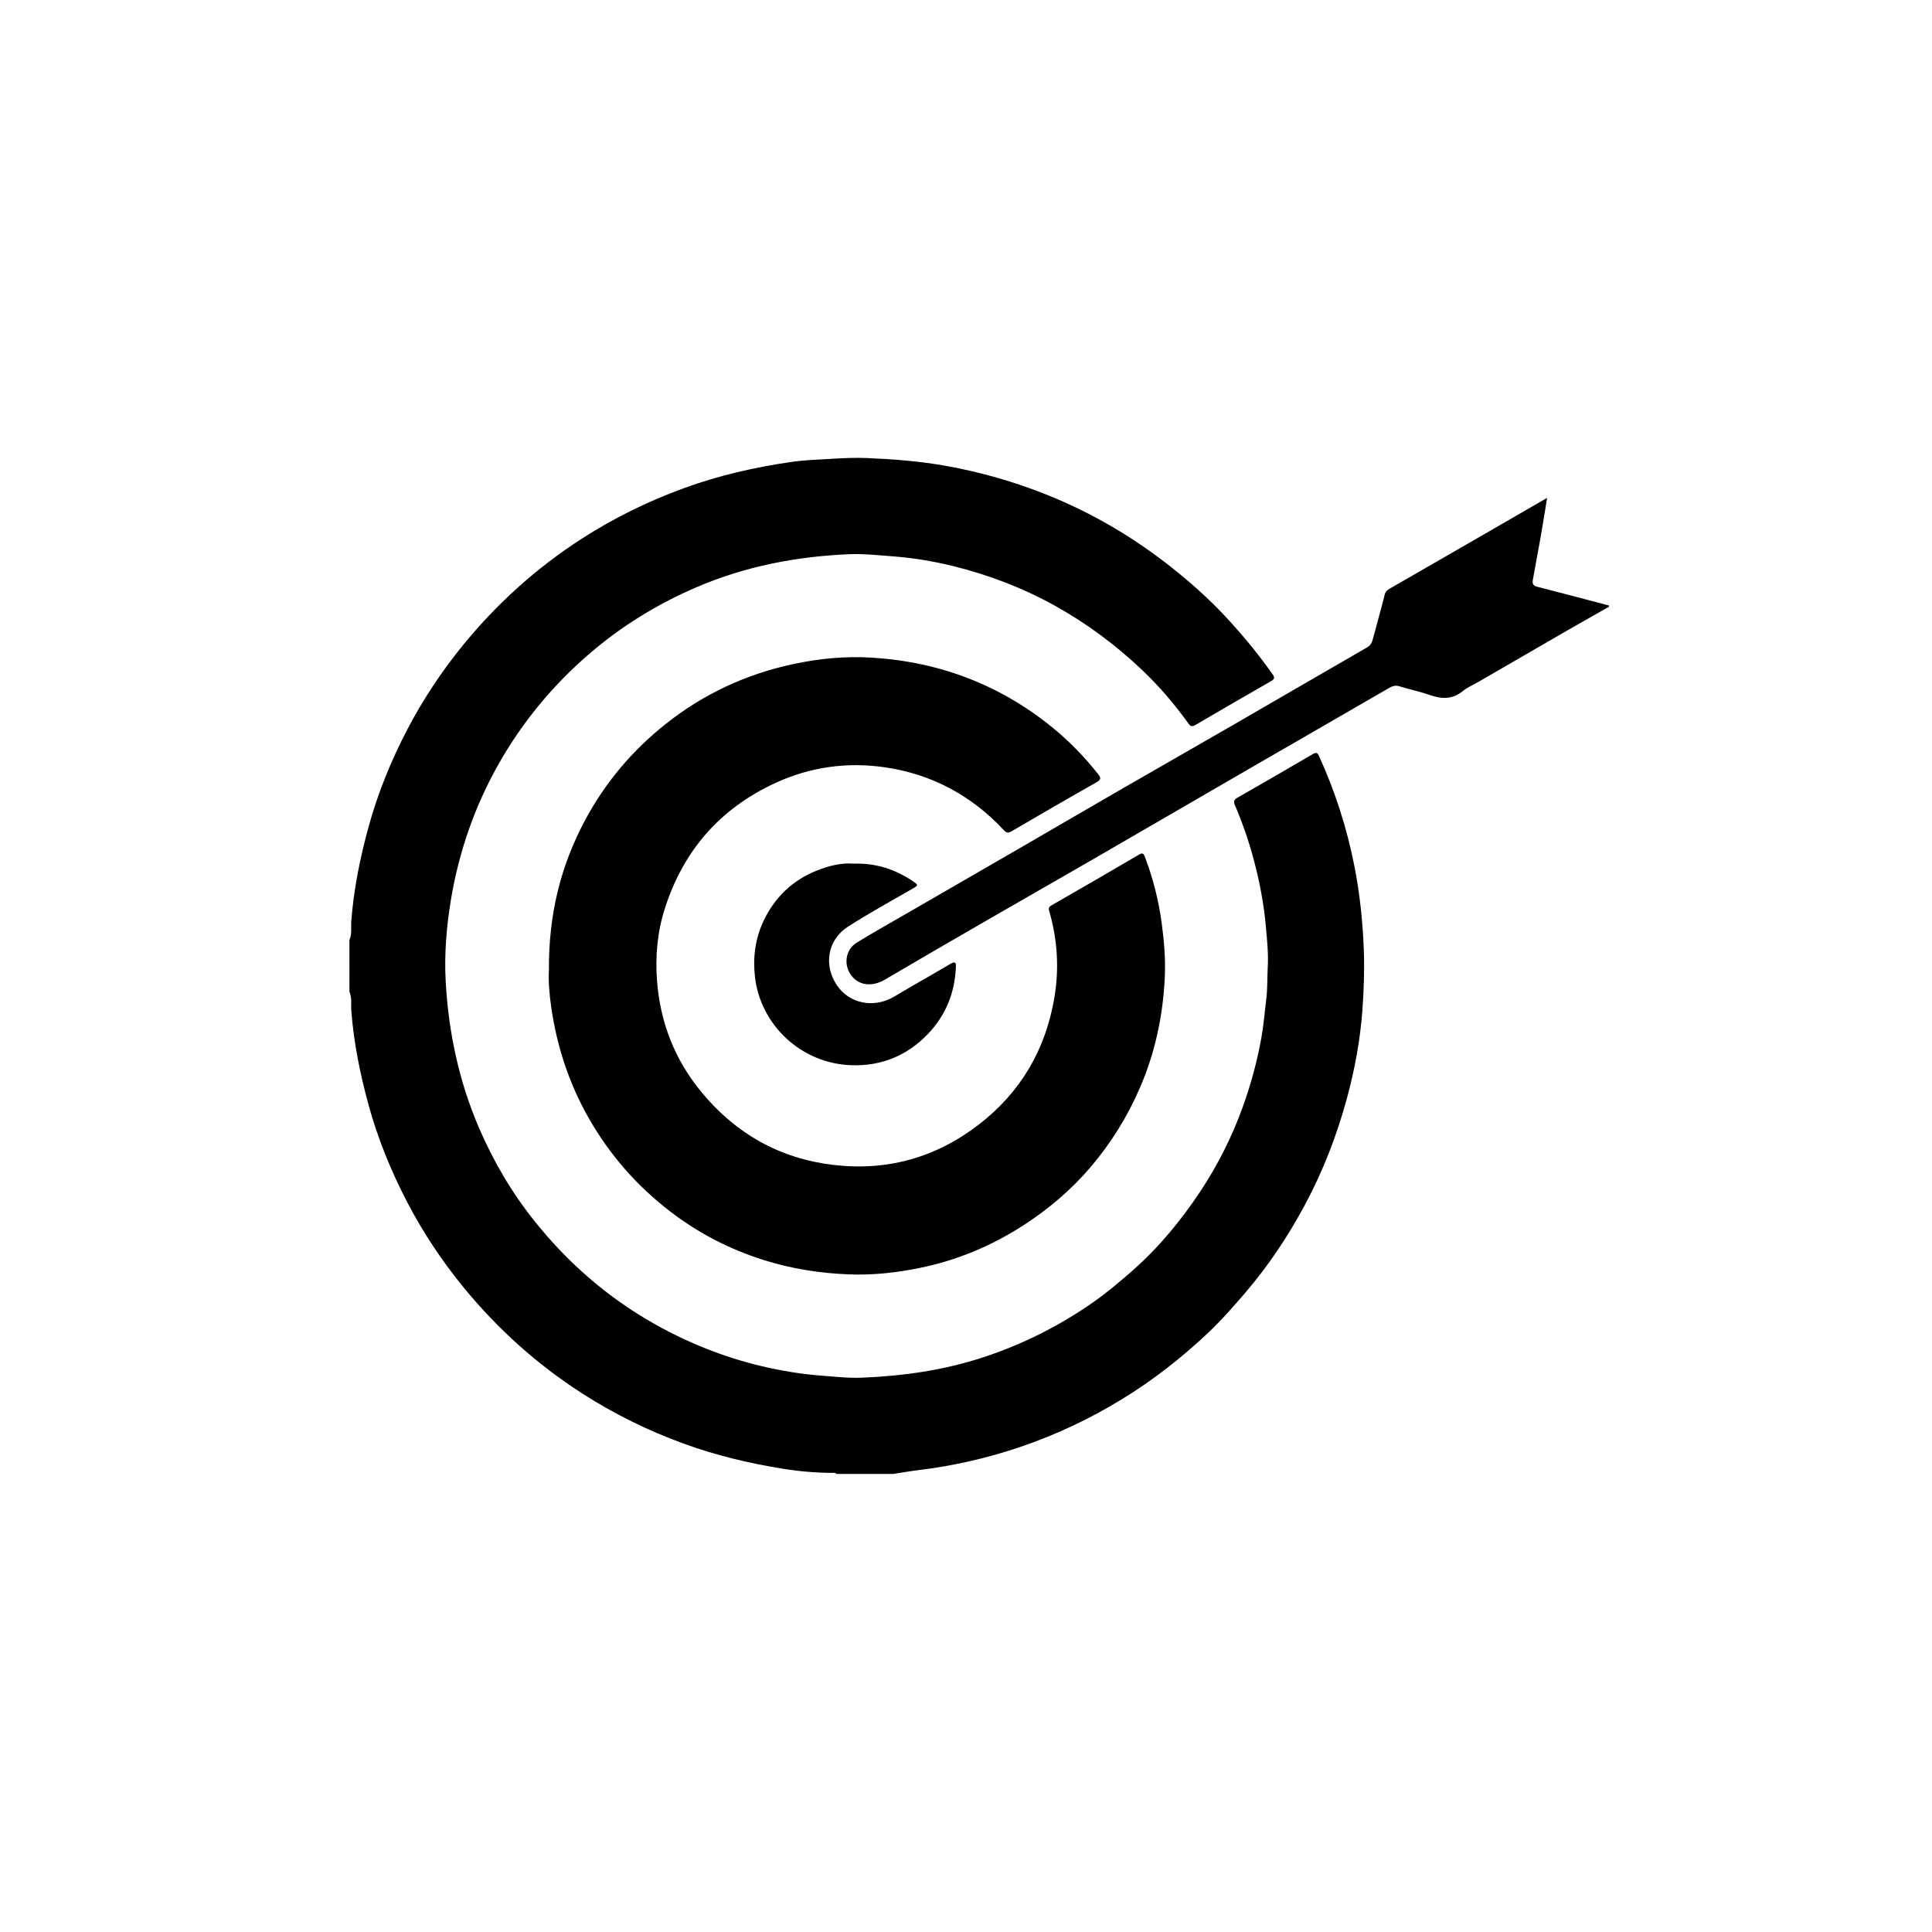
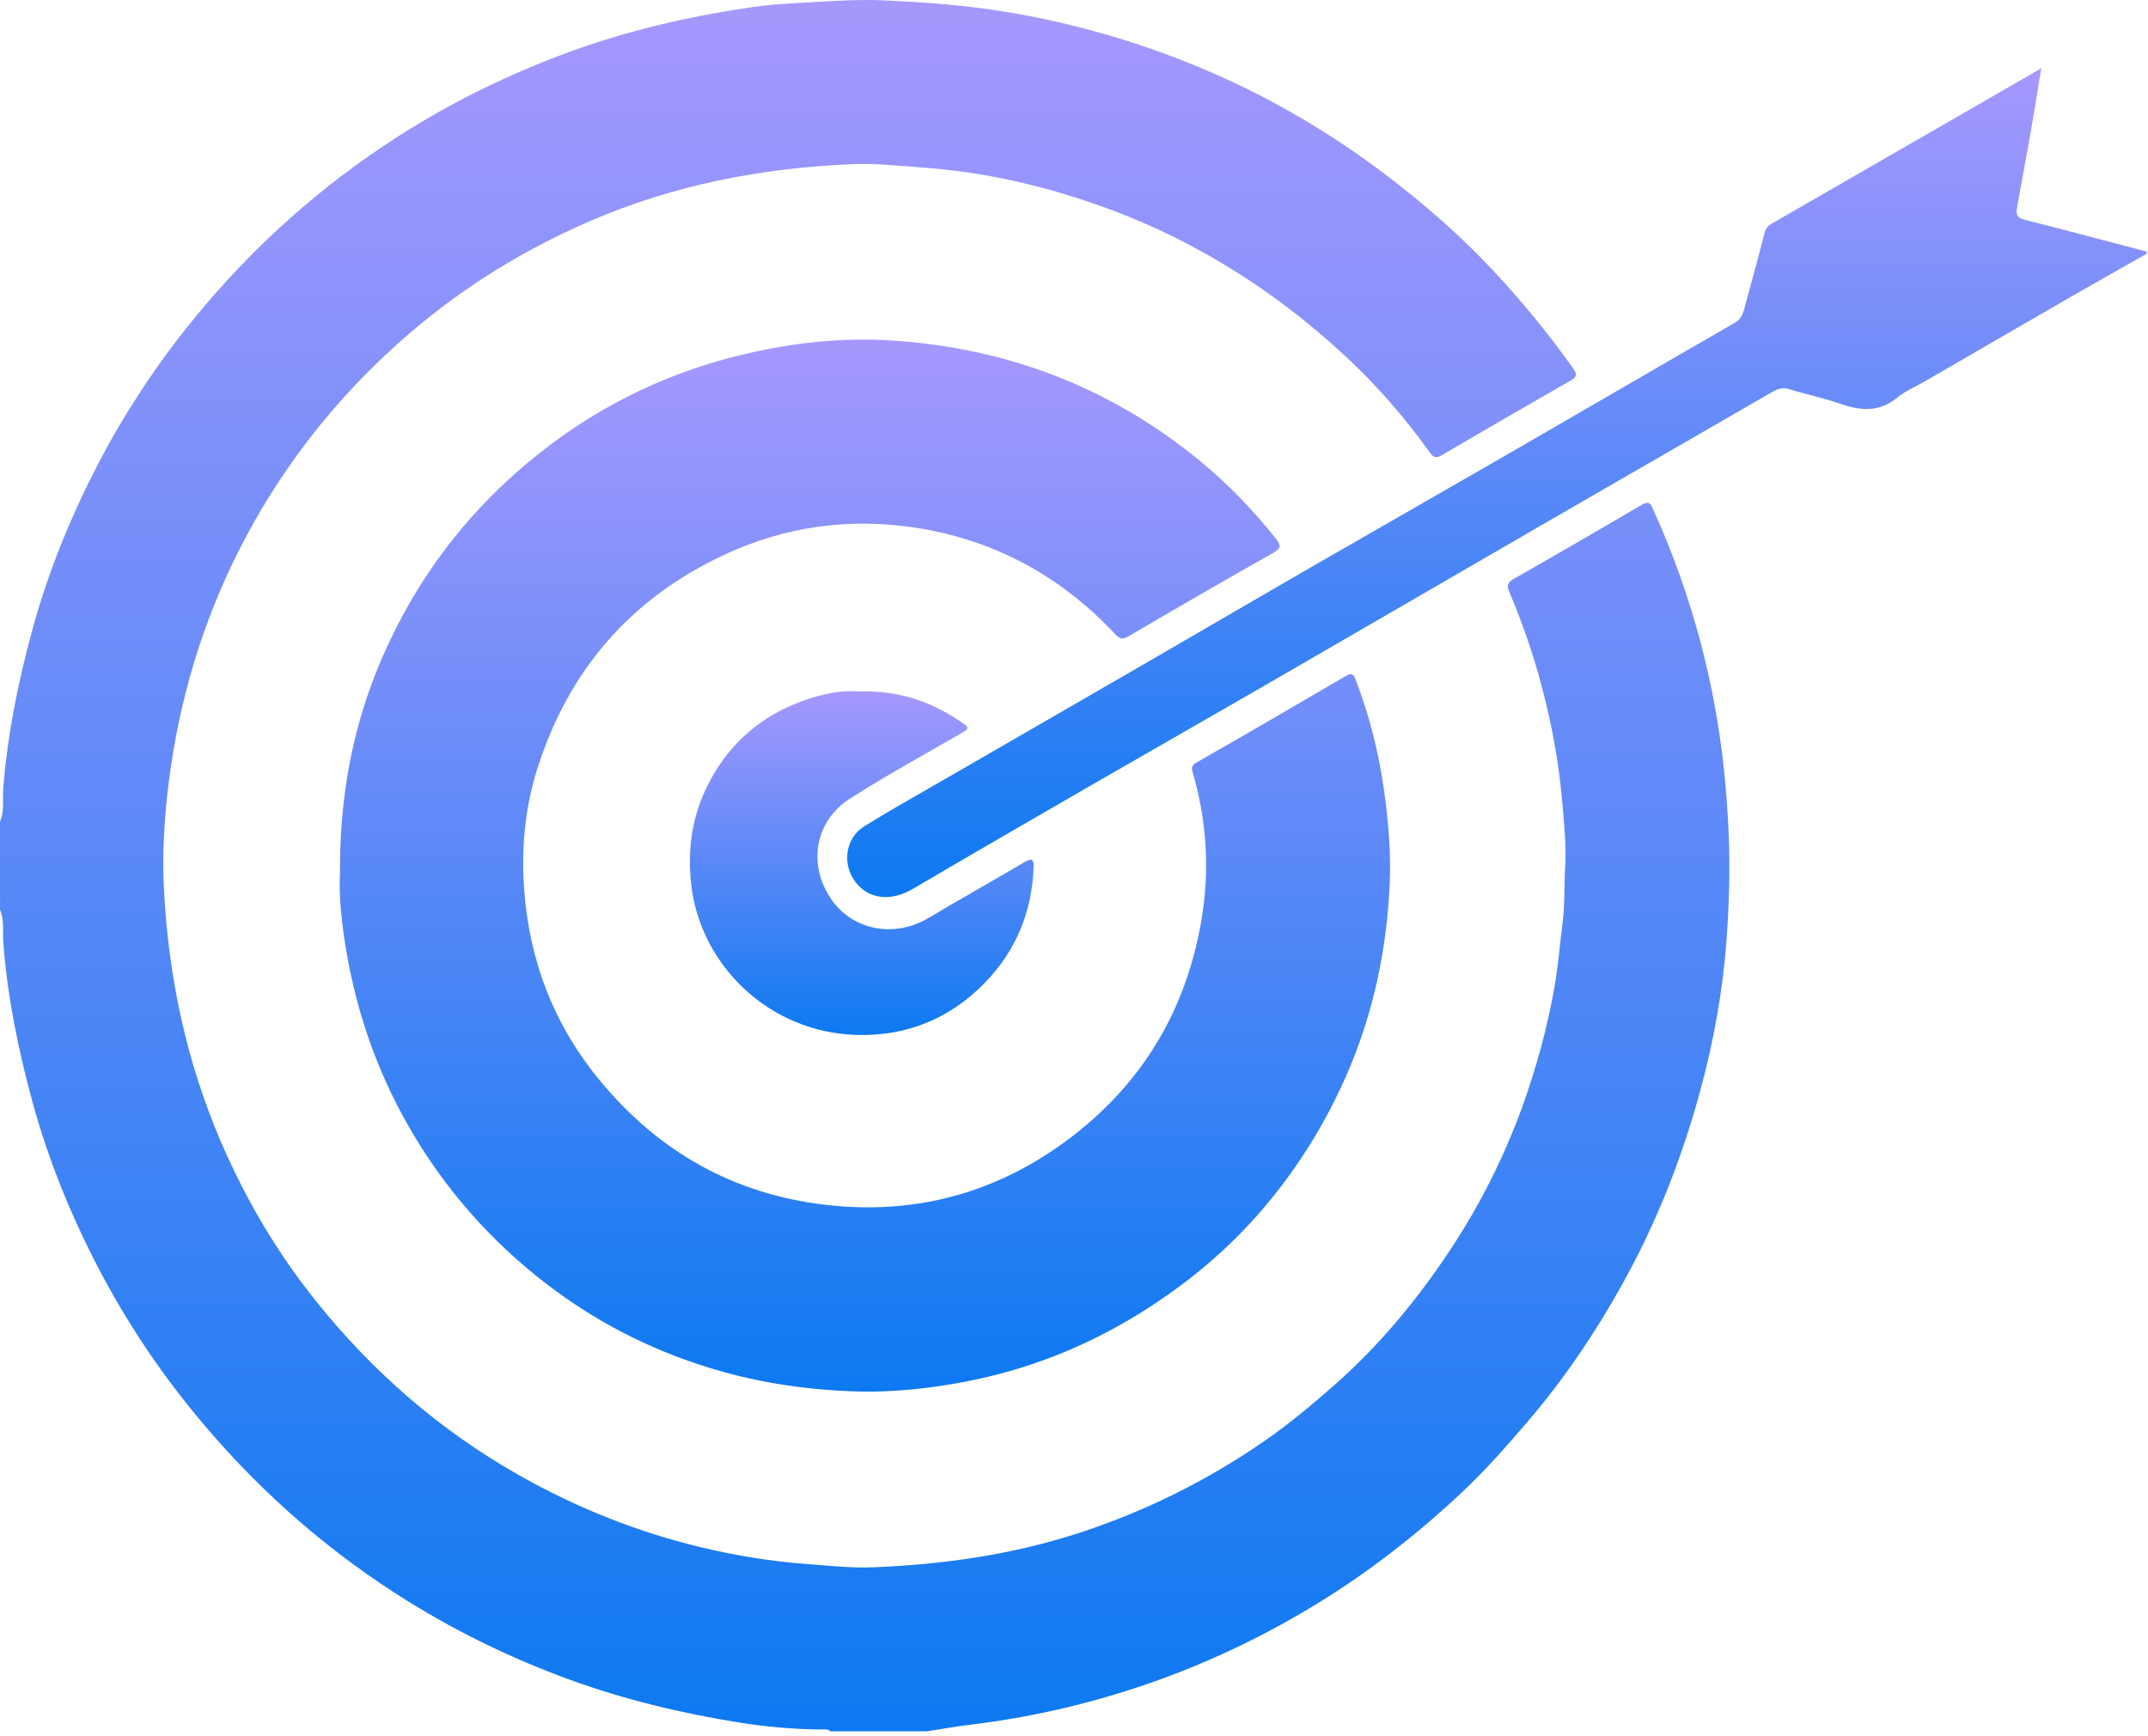
- <svg xmlns="http://www.w3.org/2000/svg" enable-background="new 0 0 512 512" height="512px" id="Layer_1" version="1.1" viewBox="0 0 512 512" width="512px" xml:space="preserve">
-   <g>
-     <path d="M92.597,249.136c0.711-1.623,0.377-3.385,0.501-5.058c0.64-8.419,2.306-16.625,4.521-24.752   c2.469-9.065,5.992-17.707,10.327-26.016c4.191-8.025,9.18-15.527,14.913-22.535c8.975-10.958,19.392-20.326,31.293-28.001   c8.473-5.463,17.481-9.886,26.977-13.364c9.213-3.377,18.694-5.54,28.355-6.96c3.562-0.528,7.2-0.64,10.814-0.857   c3.141-0.187,6.278-0.341,9.414-0.21c7.051,0.297,14.068,0.838,21.048,2.091c9.232,1.664,18.16,4.229,26.85,7.72   c11.853,4.771,22.761,11.18,32.78,19.114c5.057,4.006,9.878,8.283,14.279,12.99c4.538,4.85,8.756,9.982,12.597,15.411   c0.606,0.852,0.481,1.274-0.364,1.766c-6.753,3.881-13.493,7.761-20.204,11.708c-1.098,0.647-1.491-0.093-1.939-0.708   c-3.627-5.013-7.633-9.696-12.115-13.945c-6.966-6.603-14.605-12.29-23.011-16.971c-8.511-4.737-17.515-8.174-26.943-10.516   c-5.441-1.35-10.961-2.238-16.565-2.646c-3.666-0.267-7.323-0.687-10.995-0.532c-14.125,0.595-27.807,3.231-40.858,8.887   c-10.254,4.439-19.64,10.23-28.081,17.503c-9.719,8.368-17.797,18.136-24.103,29.309c-6.326,11.2-10.488,23.218-12.589,35.89   c-1.174,7.145-1.785,14.39-1.384,21.644c0.735,13.403,3.485,26.348,8.803,38.745c3.848,8.956,8.741,17.277,14.81,24.851   c8.797,10.988,19.276,20.121,31.578,27.084c8.99,5.086,18.489,8.882,28.534,11.267c5.25,1.243,10.56,2.116,15.944,2.522   c3.562,0.263,7.114,0.687,10.684,0.533c10.913-0.449,21.634-1.971,32.076-5.394c10.354-3.399,19.971-8.207,28.9-14.412   c3.813-2.661,7.367-5.64,10.851-8.724c6.899-6.102,12.688-13.137,17.759-20.774c4.649-6.998,8.4-14.465,11.271-22.38   c2.164-6.006,3.827-12.117,4.953-18.395c0.61-3.395,0.862-6.83,1.299-10.239c0.363-2.856,0.228-5.72,0.393-8.567   c0.197-3.53-0.184-7.111-0.499-10.654c-0.535-5.958-1.643-11.823-3.177-17.606c-1.315-4.972-2.998-9.806-5.004-14.529   c-0.43-1.01-0.3-1.499,0.686-2.057c6.666-3.796,13.301-7.644,19.921-11.524c0.938-0.546,1.25-0.385,1.687,0.58   c4.248,9.329,7.361,19.015,9.338,29.064c1.459,7.364,2.216,14.781,2.504,22.298c0.193,5.326,0.006,10.62-0.373,15.883   c-0.588,7.941-2.023,15.789-4.131,23.495c-2.668,9.799-6.313,19.209-11.112,28.146c-4.437,8.254-9.59,16.025-15.7,23.162   c-3.208,3.748-6.454,7.443-10.041,10.828c-6.977,6.576-14.491,12.449-22.687,17.467c-8.515,5.219-17.467,9.447-26.92,12.664   c-8.803,2.989-17.812,5.051-27.037,6.159c-2.253,0.272-4.493,0.679-6.742,1.021c-4.994,0-9.996,0-14.99,0   c-0.333-0.395-0.792-0.284-1.212-0.284c-4.331-0.029-8.642-0.394-12.893-1.079c-9.009-1.439-17.841-3.553-26.443-6.684   c-9.51-3.468-18.504-7.904-26.982-13.367c-11.901-7.672-22.318-17.043-31.292-28.004c-5.738-7.002-10.727-14.512-14.918-22.531   c-4.334-8.313-7.858-16.957-10.327-26.018c-2.214-8.131-3.88-16.33-4.521-24.757c-0.124-1.671,0.21-3.429-0.501-5.057   C92.597,258.266,92.597,253.7,92.597,249.136z" />
-     <path d="M426.399,160.798c-3.802,2.161-7.618,4.296-11.404,6.48c-7.726,4.454-15.433,8.928-23.148,13.395   c-1.404,0.812-2.95,1.447-4.183,2.464c-2.748,2.272-5.604,2.146-8.756,1.045c-2.639-0.921-5.402-1.485-8.075-2.315   c-1.057-0.324-1.854-0.043-2.721,0.461c-12.069,6.977-24.147,13.934-36.216,20.912c-14.025,8.12-28.037,16.271-42.076,24.385   c-9.071,5.244-18.17,10.428-27.25,15.667c-9.356,5.404-18.713,10.808-28.022,16.289c-3.456,2.038-6.926,1.612-8.965-1.108   c-2.096-2.787-1.533-6.813,1.442-8.655c4.271-2.637,8.659-5.083,13.008-7.597c10.479-6.058,20.962-12.1,31.437-18.162   c8.325-4.819,16.62-9.681,24.954-14.489c10.153-5.857,20.34-11.657,30.493-17.52c11.792-6.813,23.56-13.677,35.361-20.473   c0.906-0.525,1.277-1.208,1.517-2.126c1.057-3.955,2.176-7.896,3.169-11.87c0.204-0.81,0.625-1.182,1.253-1.542   c8.854-5.093,17.7-10.194,26.553-15.298c4.993-2.876,9.978-5.765,15.232-8.795c-0.593,3.596-1.111,6.912-1.688,10.215   c-0.676,3.815-1.394,7.619-2.082,11.429c-0.174,0.918-0.082,1.59,1.082,1.891c6.368,1.621,12.728,3.32,19.084,4.988   C426.399,160.581,426.399,160.69,426.399,160.798z" />
-     <path d="M145.468,257.177c-0.104-15.001,3.18-27.908,9.667-39.976c5.313-9.884,12.421-18.289,21.22-25.29   c10.035-7.981,21.319-13.24,33.828-15.916c6.898-1.48,13.91-2.153,20.946-1.711c17.865,1.124,33.876,7.183,47.798,18.527   c4.494,3.667,8.521,7.815,12.115,12.378c0.772,0.979,0.744,1.447-0.451,2.125c-7.528,4.251-15.007,8.584-22.464,12.954   c-0.938,0.547-1.357,0.52-2.125-0.301c-8.568-9.156-19.081-14.818-31.464-16.62c-10.088-1.47-19.926-0.1-29.245,4.237   c-14.594,6.791-24.247,17.931-29.121,33.232c-1.966,6.157-2.53,12.527-2.066,18.917c0.815,11.187,4.73,21.23,11.948,29.879   c9.075,10.904,20.642,17.416,34.768,19.097c14.288,1.699,27.239-1.938,38.602-10.712c11.031-8.518,17.653-19.784,19.988-33.561   c1.313-7.746,0.84-15.367-1.332-22.896c-0.219-0.761-0.253-1.144,0.605-1.63c7.739-4.416,15.438-8.91,23.131-13.41   c0.873-0.511,1.203-0.448,1.589,0.58c2.168,5.668,3.629,11.49,4.448,17.503c0.658,4.833,1.062,9.676,0.821,14.543   c-0.485,10.043-2.54,19.754-6.53,29.024c-3.342,7.755-7.742,14.849-13.22,21.254c-5.09,5.959-11.013,10.97-17.586,15.236   c-8.532,5.539-17.771,9.387-27.712,11.4c-6.131,1.251-12.366,1.929-18.657,1.682c-7.748-0.297-15.333-1.5-22.733-3.849   c-8.946-2.836-17.157-7.085-24.594-12.794c-8.856-6.788-16.065-15.02-21.611-24.746c-5.209-9.139-8.412-18.906-9.93-29.256   C145.563,263.382,145.296,259.66,145.468,257.177z" />
-     <path d="M226.156,228.877c5.996-0.197,11.037,1.497,15.654,4.583c1.655,1.105,1.589,1.155-0.063,2.103   c-5.7,3.289-11.49,6.452-17.024,10.011c-5.422,3.488-6.521,10.173-2.95,15.503c3.328,4.966,9.873,6.216,15.229,3.016   c4.917-2.937,9.916-5.728,14.847-8.642c1.283-0.761,1.533-0.41,1.47,0.914c-0.305,6.803-2.692,12.705-7.417,17.654   c-5.52,5.758-12.346,8.527-20.213,8.277c-13.472-0.429-24.151-10.76-25.608-23.339c-0.596-5.207,0.053-10.167,2.234-14.83   c2.961-6.306,7.724-10.888,14.264-13.463C219.768,229.408,223.072,228.613,226.156,228.877z" />
-   </g>
+ <svg xmlns="http://www.w3.org/2000/svg" width="334" height="270" viewBox="0 0 334 270" fill="none">
+   <path d="M0 127.802C0.711 126.179 0.377 124.417 0.501 122.744C1.141 114.325 2.807 106.119 5.022 97.992C7.491 88.927 11.014 80.285 15.349 71.976C19.54 63.951 24.529 56.449 30.262 49.441C39.237 38.483 49.654 29.115 61.555 21.44C70.028 15.977 79.036 11.554 88.532 8.076C97.745 4.699 107.226 2.536 116.887 1.116C120.449 0.588 124.087 0.476 127.701 0.259C130.842 0.072 133.979 -0.082 137.115 0.049C144.166 0.346 151.183 0.887 158.163 2.14C167.395 3.804 176.323 6.369 185.013 9.86C196.866 14.631 207.774 21.04 217.793 28.974C222.85 32.98 227.671 37.257 232.072 41.964C236.61 46.814 240.828 51.946 244.669 57.375C245.275 58.227 245.15 58.649 244.305 59.141C237.552 63.022 230.812 66.902 224.101 70.849C223.003 71.496 222.61 70.756 222.162 70.141C218.535 65.128 214.529 60.445 210.047 56.196C203.081 49.593 195.442 43.906 187.036 39.225C178.525 34.488 169.521 31.051 160.093 28.709C154.652 27.359 149.132 26.471 143.528 26.063C139.862 25.796 136.205 25.376 132.533 25.531C118.408 26.126 104.726 28.762 91.675 34.418C81.421 38.857 72.035 44.648 63.594 51.921C53.875 60.289 45.797 70.057 39.491 81.23C33.165 92.43 29.003 104.448 26.902 117.12C25.728 124.265 25.117 131.51 25.518 138.764C26.253 152.167 29.003 165.112 34.321 177.509C38.169 186.465 43.062 194.786 49.131 202.36C57.928 213.348 68.407 222.481 80.709 229.444C89.699 234.53 99.198 238.326 109.243 240.711C114.493 241.954 119.803 242.827 125.187 243.233C128.749 243.496 132.301 243.92 135.871 243.766C146.784 243.317 157.505 241.795 167.947 238.372C178.301 234.973 187.918 230.165 196.847 223.96C200.66 221.299 204.214 218.32 207.698 215.236C214.597 209.134 220.386 202.099 225.457 194.462C230.106 187.464 233.857 179.997 236.728 172.082C238.892 166.076 240.555 159.965 241.681 153.687C242.291 150.292 242.543 146.857 242.98 143.448C243.343 140.592 243.208 137.728 243.373 134.881C243.57 131.351 243.189 127.77 242.874 124.227C242.339 118.269 241.231 112.404 239.697 106.621C238.382 101.649 236.699 96.815 234.693 92.092C234.263 91.082 234.393 90.593 235.379 90.035C242.045 86.239 248.68 82.391 255.3 78.511C256.238 77.965 256.55 78.126 256.987 79.091C261.235 88.42 264.348 98.106 266.325 108.155C267.784 115.519 268.541 122.936 268.829 130.453C269.022 135.779 268.835 141.073 268.456 146.336C267.868 154.277 266.433 162.125 264.325 169.831C261.657 179.63 258.012 189.04 253.213 197.977C248.776 206.231 243.623 214.002 237.513 221.139C234.305 224.887 231.059 228.582 227.472 231.967C220.495 238.543 212.981 244.416 204.785 249.434C196.27 254.653 187.318 258.881 177.865 262.098C169.062 265.087 160.053 267.149 150.828 268.257C148.575 268.529 146.335 268.936 144.086 269.278C139.092 269.278 134.09 269.278 129.096 269.278C128.763 268.883 128.304 268.994 127.884 268.994C123.553 268.965 119.242 268.6 114.991 267.915C105.982 266.476 97.15 264.362 88.548 261.231C79.038 257.763 70.044 253.327 61.566 247.864C49.665 240.192 39.248 230.821 30.274 219.86C24.536 212.858 19.547 205.348 15.356 197.329C11.022 189.016 7.498 180.372 5.029 171.311C2.815 163.18 1.149 154.981 0.508 146.554C0.384 144.883 0.718 143.125 0.007 141.497C-3.84543e-06 136.932 0 132.366 0 127.802Z" fill="url(#paint0_linear)" />
+   <path d="M333.802 39.464C330 41.625 326.184 43.76 322.398 45.944C314.672 50.398 306.965 54.872 299.25 59.339C297.846 60.151 296.3 60.786 295.067 61.803C292.319 64.075 289.463 63.949 286.311 62.848C283.672 61.927 280.909 61.363 278.236 60.533C277.179 60.209 276.382 60.49 275.515 60.994C263.446 67.971 251.368 74.928 239.299 81.906C225.274 90.026 211.262 98.177 197.223 106.291C188.152 111.535 179.053 116.719 169.973 121.958C160.617 127.362 151.26 132.766 141.951 138.247C138.495 140.285 135.025 139.859 132.986 137.139C130.89 134.352 131.453 130.326 134.428 128.484C138.699 125.847 143.087 123.401 147.436 120.887C157.915 114.829 168.398 108.787 178.873 102.725C187.198 97.906 195.493 93.044 203.827 88.236C213.98 82.379 224.167 76.579 234.32 70.716C246.112 63.903 257.88 57.039 269.681 50.243C270.587 49.718 270.958 49.035 271.198 48.117C272.255 44.162 273.374 40.221 274.367 36.247C274.571 35.437 274.992 35.065 275.62 34.705C284.474 29.612 293.32 24.511 302.173 19.407C307.166 16.531 312.151 13.642 317.405 10.612C316.812 14.208 316.294 17.524 315.717 20.827C315.041 24.642 314.323 28.446 313.635 32.256C313.461 33.174 313.553 33.846 314.717 34.147C321.085 35.768 327.445 37.467 333.801 39.135C333.802 39.247 333.802 39.356 333.802 39.464Z" fill="url(#paint1_linear)" />
+   <path d="M52.871 135.843C52.767 120.842 56.051 107.935 62.538 95.867C67.851 85.983 74.959 77.578 83.758 70.577C93.793 62.596 105.077 57.337 117.586 54.661C124.484 53.181 131.496 52.508 138.532 52.95C156.397 54.074 172.408 60.133 186.33 71.477C190.824 75.144 194.851 79.292 198.445 83.855C199.217 84.834 199.189 85.302 197.994 85.98C190.466 90.231 182.987 94.564 175.53 98.934C174.592 99.481 174.173 99.454 173.405 98.633C164.837 89.477 154.324 83.815 141.941 82.013C131.853 80.543 122.015 81.913 112.696 86.25C98.102 93.041 88.449 104.181 83.575 119.482C81.609 125.639 81.045 132.009 81.509 138.399C82.324 149.586 86.239 159.629 93.457 168.278C102.532 179.182 114.099 185.694 128.225 187.375C142.513 189.074 155.464 185.437 166.827 176.663C177.858 168.145 184.48 156.879 186.815 143.102C188.128 135.356 187.655 127.735 185.483 120.206C185.264 119.445 185.23 119.062 186.088 118.576C193.827 114.16 201.526 109.666 209.219 105.166C210.092 104.655 210.422 104.718 210.808 105.746C212.976 111.414 214.437 117.236 215.256 123.249C215.914 128.082 216.318 132.925 216.077 137.792C215.592 147.835 213.537 157.546 209.547 166.816C206.205 174.571 201.805 181.665 196.327 188.07C191.237 194.029 185.314 199.04 178.741 203.306C170.209 208.845 160.97 212.693 151.029 214.706C144.898 215.957 138.663 216.635 132.372 216.388C124.624 216.091 117.039 214.888 109.639 212.539C100.693 209.703 92.482 205.454 85.045 199.745C76.189 192.957 68.98 184.725 63.434 174.999C58.225 165.86 55.022 156.093 53.504 145.743C52.966 142.048 52.699 138.326 52.871 135.843Z" fill="url(#paint2_linear)" />
+   <path d="M133.559 107.543C139.555 107.346 144.596 109.04 149.213 112.126C150.868 113.231 150.802 113.281 149.15 114.229C143.45 117.518 137.66 120.681 132.126 124.24C126.704 127.728 125.605 134.413 129.176 139.743C132.504 144.709 139.049 145.959 144.405 142.759C149.322 139.822 154.321 137.031 159.252 134.117C160.535 133.356 160.785 133.707 160.722 135.031C160.417 141.834 158.03 147.736 153.305 152.685C147.785 158.443 140.959 161.212 133.092 160.962C119.62 160.533 108.941 150.202 107.484 137.623C106.888 132.416 107.537 127.456 109.718 122.793C112.679 116.487 117.442 111.905 123.982 109.33C127.171 108.074 130.475 107.279 133.559 107.543Z" fill="url(#paint3_linear)" />
+   <defs>
+     <linearGradient id="paint0_linear" x1="134.453" y1="0" x2="134.453" y2="269.278" gradientUnits="userSpaceOnUse">
+       <stop stop-color="#A698FD" />
+       <stop offset="1" stop-color="#0D79F1" />
+     </linearGradient>
+     <linearGradient id="paint1_linear" x1="232.767" y1="10.612" x2="232.767" y2="139.523" gradientUnits="userSpaceOnUse">
+       <stop stop-color="#A698FD" />
+       <stop offset="1" stop-color="#0D79F1" />
+     </linearGradient>
+     <linearGradient id="paint2_linear" x1="134.483" y1="52.816" x2="134.483" y2="216.438" gradientUnits="userSpaceOnUse">
+       <stop stop-color="#A698FD" />
+       <stop offset="1" stop-color="#0D79F1" />
+     </linearGradient>
+     <linearGradient id="paint3_linear" x1="134.002" y1="107.492" x2="134.002" y2="160.977" gradientUnits="userSpaceOnUse">
+       <stop stop-color="#A698FD" />
+       <stop offset="1" stop-color="#0D79F1" />
+     </linearGradient>
+   </defs>
</svg>
